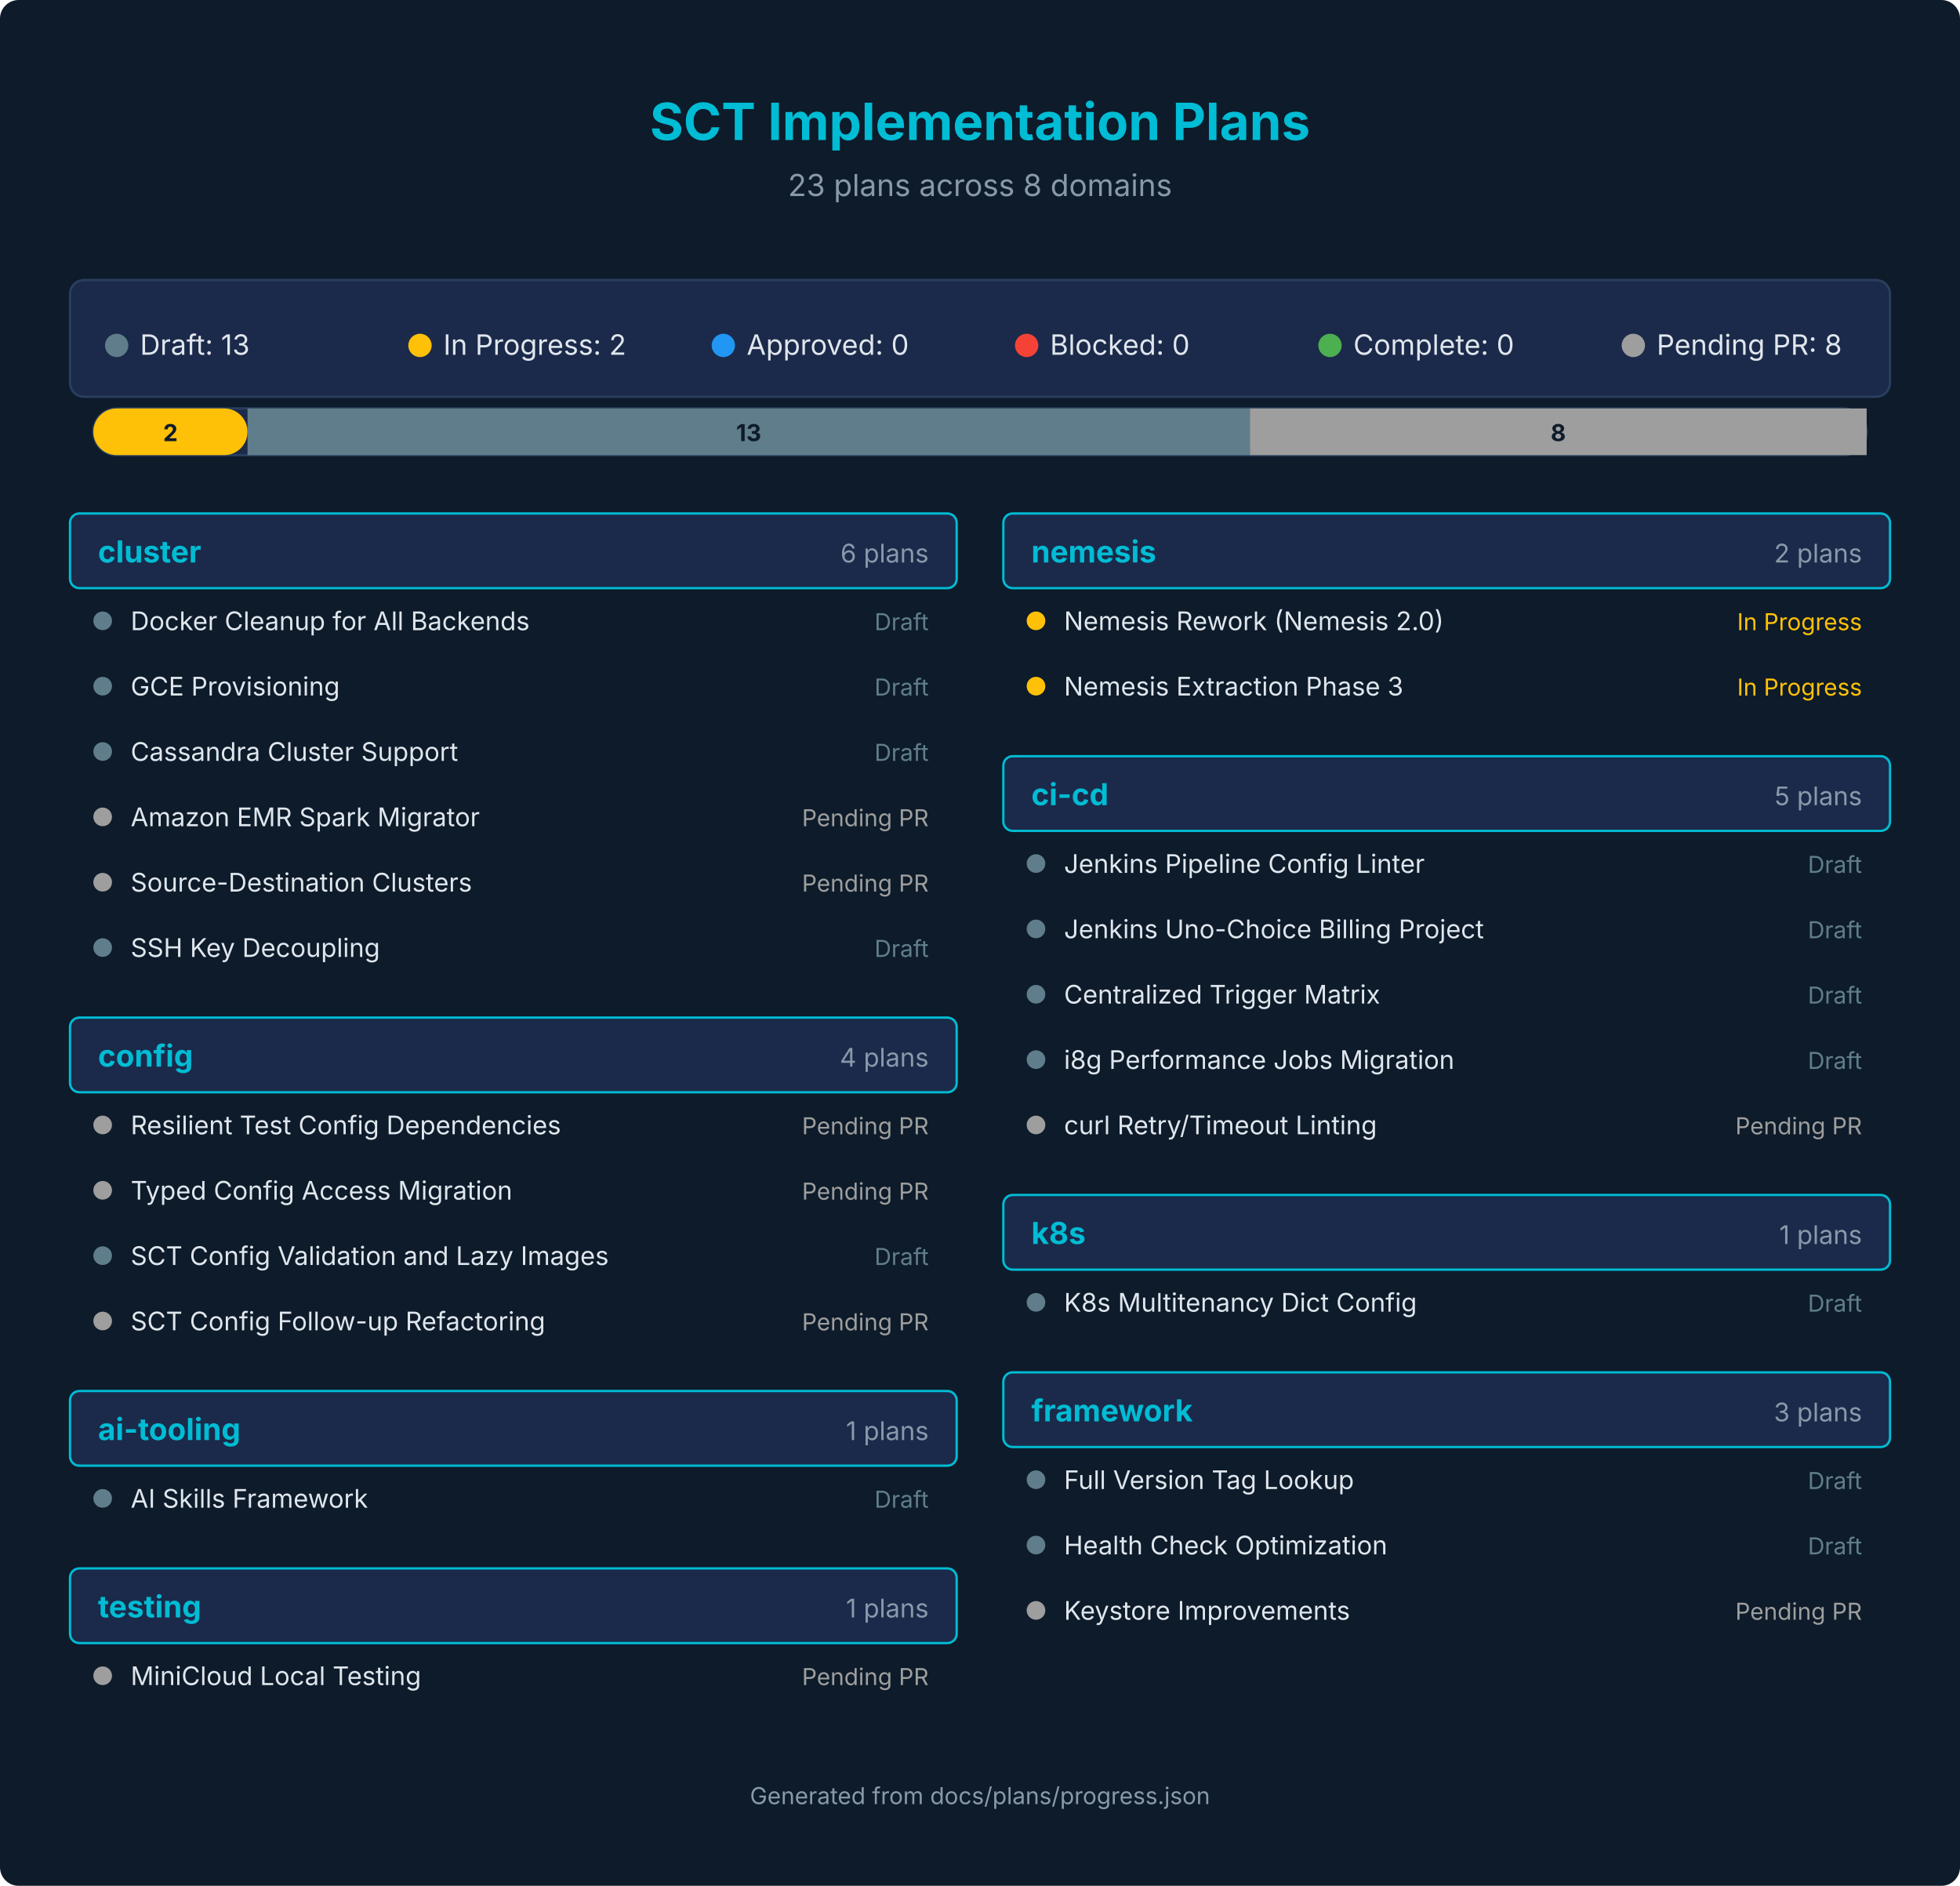
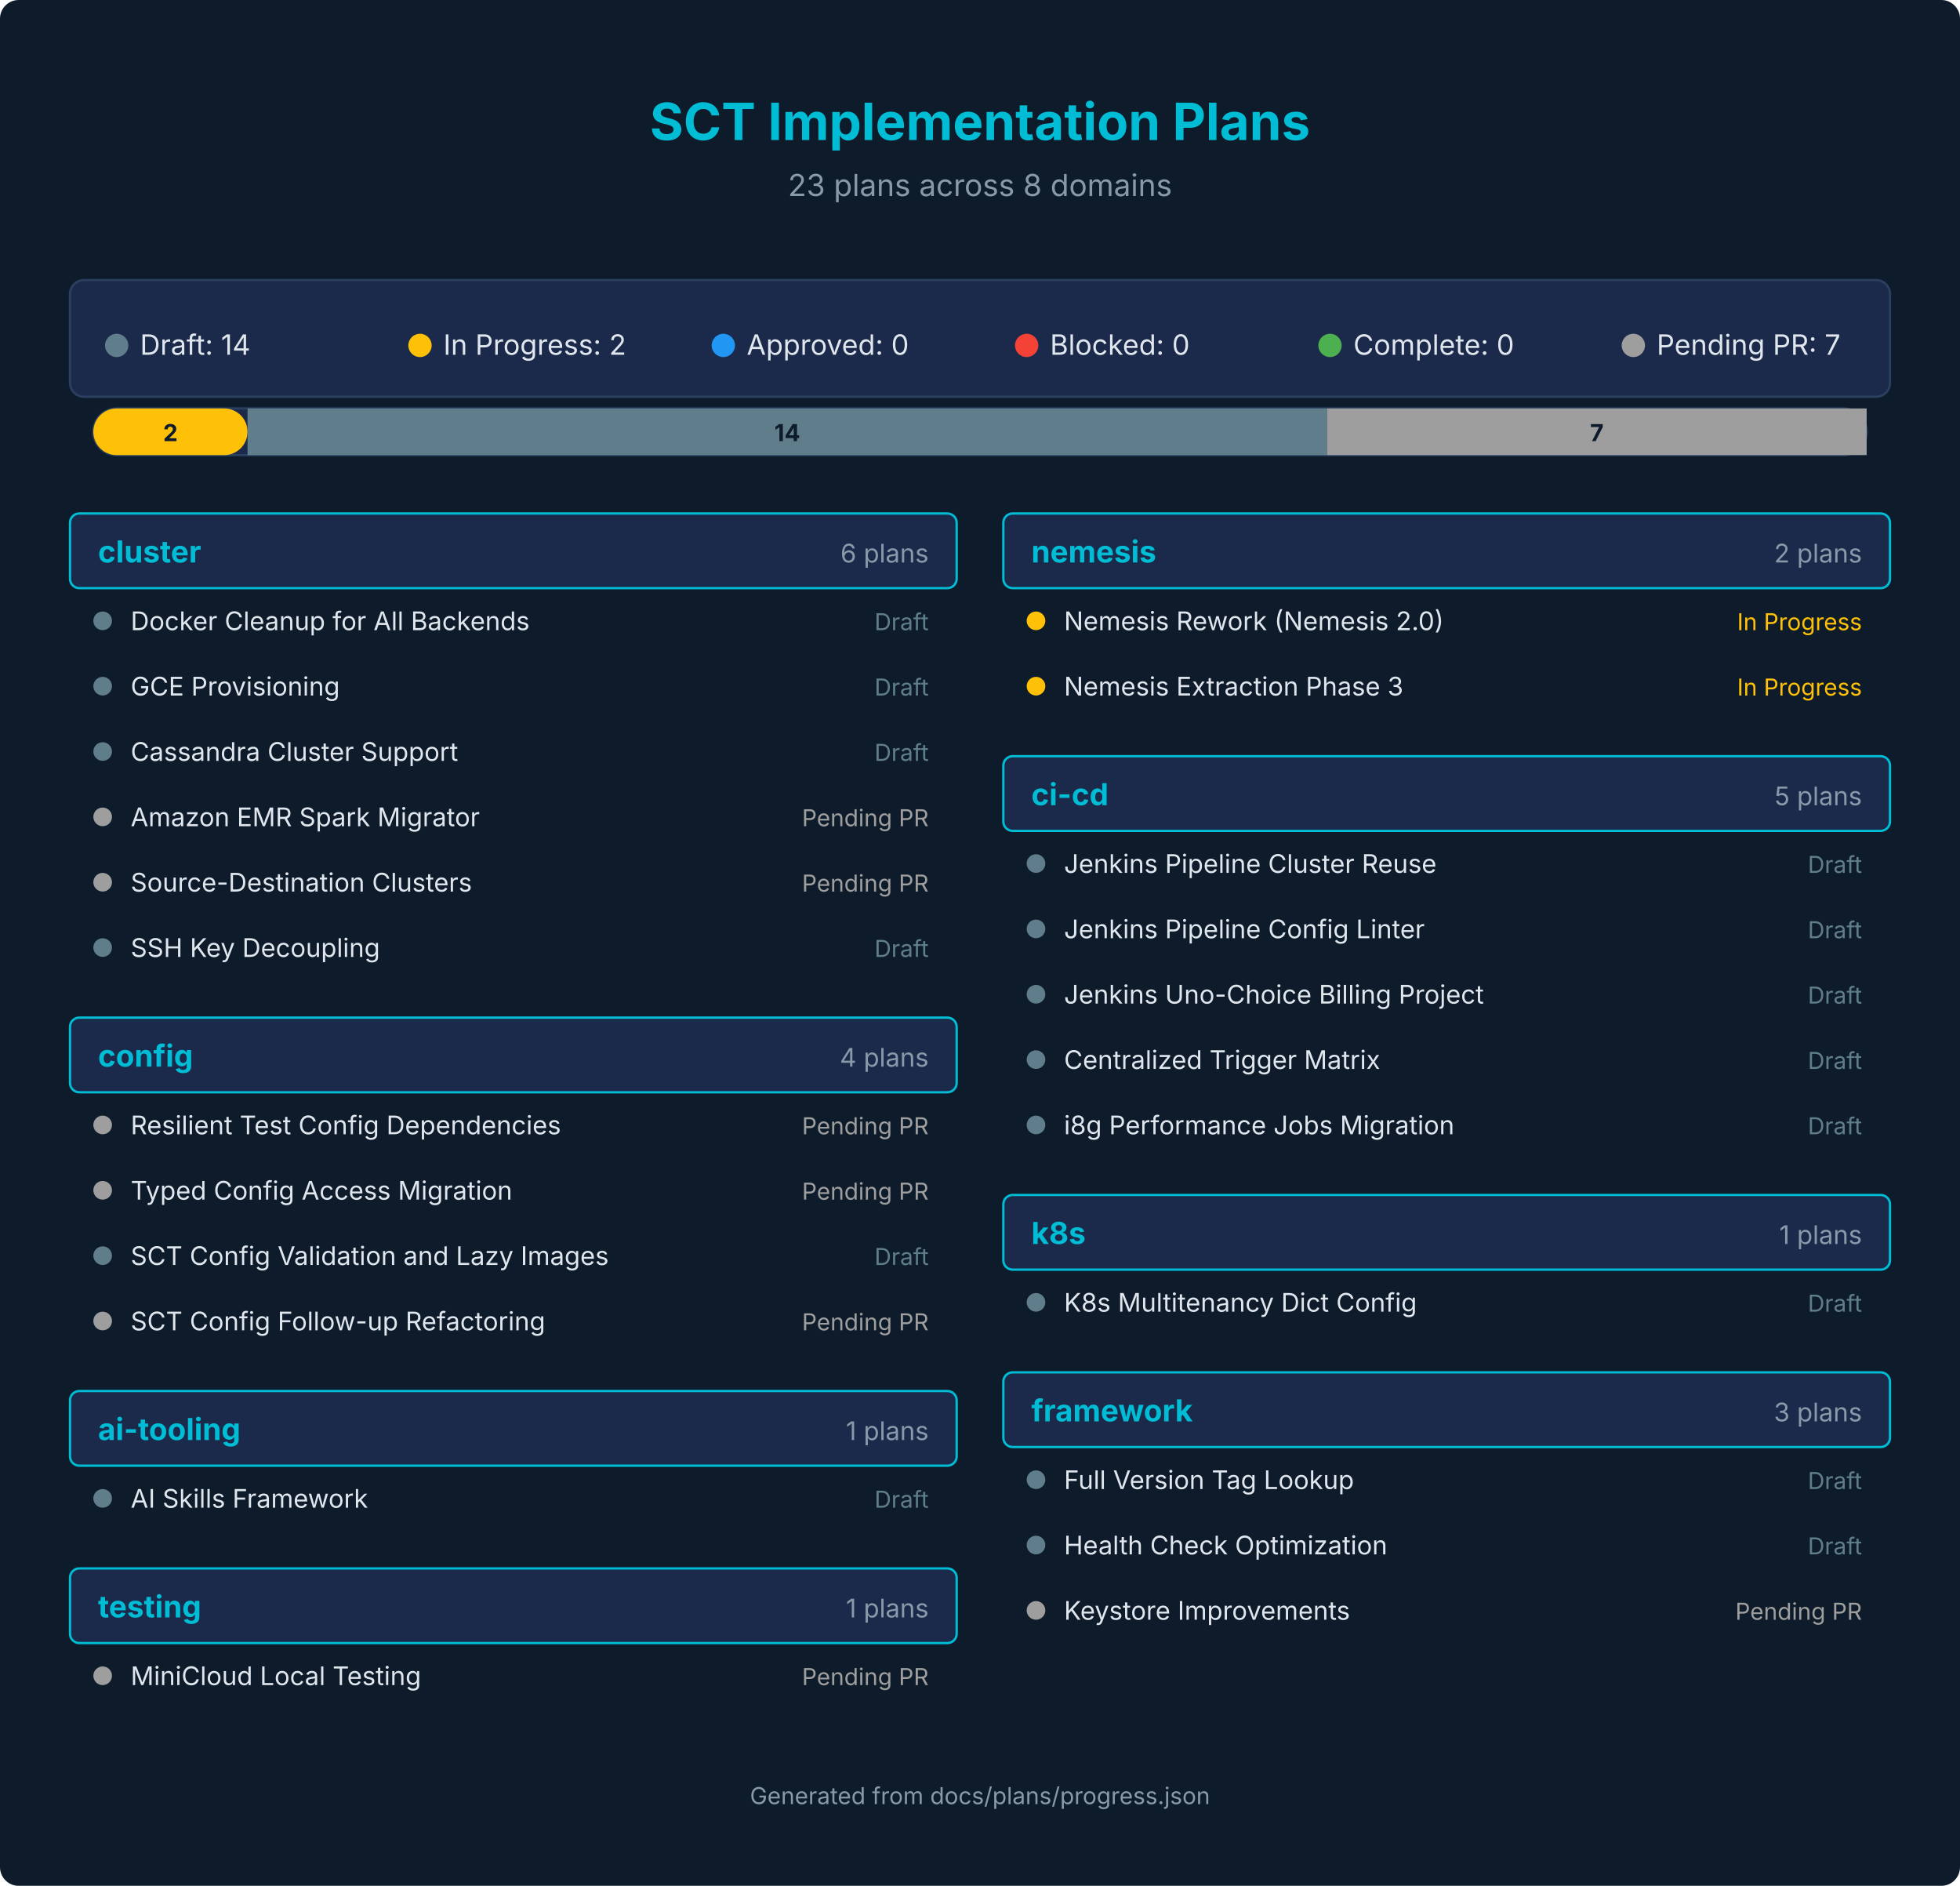
<svg xmlns="http://www.w3.org/2000/svg" width="840" height="808" viewBox="0 0 840 808">
  <rect width="840" height="808" fill="#0D1B2A" rx="8" />
  <text x="420" y="60" text-anchor="middle" font-family="system-ui, -apple-system, sans-serif" font-size="22" font-weight="bold" fill="#00BCD4">SCT Implementation Plans</text>
  <text x="420" y="84" text-anchor="middle" font-family="system-ui, -apple-system, sans-serif" font-size="13" fill="#8899AA">23 plans across 8 domains</text>
  <rect x="30" y="120" width="780" height="50" rx="6" fill="#1B2A4A" stroke="#2A3F5F" stroke-width="1" />
  <circle cx="50" cy="148" r="5" fill="#607D8B" />
-   <text x="60" y="152" font-family="system-ui, -apple-system, sans-serif" font-size="12" fill="#E0E6ED">Draft: 13</text>
+   <text x="60" y="152" font-family="system-ui, -apple-system, sans-serif" font-size="12" fill="#E0E6ED">Draft: 14</text>
  <circle cx="180" cy="148" r="5" fill="#FFC107" />
  <text x="190" y="152" font-family="system-ui, -apple-system, sans-serif" font-size="12" fill="#E0E6ED">In Progress: 2</text>
  <circle cx="310" cy="148" r="5" fill="#2196F3" />
  <text x="320" y="152" font-family="system-ui, -apple-system, sans-serif" font-size="12" fill="#E0E6ED">Approved: 0</text>
  <circle cx="440" cy="148" r="5" fill="#F44336" />
  <text x="450" y="152" font-family="system-ui, -apple-system, sans-serif" font-size="12" fill="#E0E6ED">Blocked: 0</text>
  <circle cx="570" cy="148" r="5" fill="#4CAF50" />
  <text x="580" y="152" font-family="system-ui, -apple-system, sans-serif" font-size="12" fill="#E0E6ED">Complete: 0</text>
  <circle cx="700" cy="148" r="5" fill="#9E9E9E" />
-   <text x="710" y="152" font-family="system-ui, -apple-system, sans-serif" font-size="12" fill="#E0E6ED">Pending PR: 8</text>
+   <text x="710" y="152" font-family="system-ui, -apple-system, sans-serif" font-size="12" fill="#E0E6ED">Pending PR: 7</text>
  <rect x="40" y="175" width="760" height="20" rx="10" fill="#1B2A4A" stroke="#2A3F5F" stroke-width="1" />
  <rect x="40" y="175" width="66.087" height="20" rx="10" fill="#FFC107" />
  <text x="73.043" y="189" text-anchor="middle" font-family="system-ui, -apple-system, sans-serif" font-size="10" font-weight="bold" fill="#0D1B2A">2</text>
-   <rect x="106.087" y="175" width="429.565" height="20" rx="0" fill="#607D8B" />
-   <text x="320.87" y="189" text-anchor="middle" font-family="system-ui, -apple-system, sans-serif" font-size="10" font-weight="bold" fill="#0D1B2A">13</text>
-   <rect x="535.652" y="175" width="264.348" height="20" rx="0" fill="#9E9E9E" />
-   <text x="667.826" y="189" text-anchor="middle" font-family="system-ui, -apple-system, sans-serif" font-size="10" font-weight="bold" fill="#0D1B2A">8</text>
+   <rect x="106.087" y="175" width="462.609" height="20" rx="0" fill="#607D8B" />
+   <text x="337.391" y="189" text-anchor="middle" font-family="system-ui, -apple-system, sans-serif" font-size="10" font-weight="bold" fill="#0D1B2A">14</text>
+   <rect x="568.696" y="175" width="231.304" height="20" rx="0" fill="#9E9E9E" />
+   <text x="684.348" y="189" text-anchor="middle" font-family="system-ui, -apple-system, sans-serif" font-size="10" font-weight="bold" fill="#0D1B2A">7</text>
  <rect x="30" y="220" width="380" height="32" rx="4" fill="#1B2A4A" stroke="#00BCD4" stroke-width="1" />
  <text x="42" y="241" font-family="system-ui, -apple-system, sans-serif" font-size="13" font-weight="bold" fill="#00BCD4">cluster</text>
  <text x="398" y="241" text-anchor="end" font-family="system-ui, -apple-system, sans-serif" font-size="11" fill="#8899AA">6 plans</text>
  <circle cx="44" cy="266" r="4" fill="#607D8B" />
  <text x="56" y="270" font-family="system-ui, -apple-system, sans-serif" font-size="11" fill="#E0E6ED">Docker Cleanup for All Backends</text>
  <text x="398" y="270" text-anchor="end" font-family="system-ui, -apple-system, sans-serif" font-size="10" fill="#607D8B">Draft</text>
  <circle cx="44" cy="294" r="4" fill="#607D8B" />
  <text x="56" y="298" font-family="system-ui, -apple-system, sans-serif" font-size="11" fill="#E0E6ED">GCE Provisioning</text>
  <text x="398" y="298" text-anchor="end" font-family="system-ui, -apple-system, sans-serif" font-size="10" fill="#607D8B">Draft</text>
  <circle cx="44" cy="322" r="4" fill="#607D8B" />
  <text x="56" y="326" font-family="system-ui, -apple-system, sans-serif" font-size="11" fill="#E0E6ED">Cassandra Cluster Support</text>
  <text x="398" y="326" text-anchor="end" font-family="system-ui, -apple-system, sans-serif" font-size="10" fill="#607D8B">Draft</text>
  <circle cx="44" cy="350" r="4" fill="#9E9E9E" />
  <text x="56" y="354" font-family="system-ui, -apple-system, sans-serif" font-size="11" fill="#E0E6ED">Amazon EMR Spark Migrator</text>
  <text x="398" y="354" text-anchor="end" font-family="system-ui, -apple-system, sans-serif" font-size="10" fill="#9E9E9E">Pending PR</text>
  <circle cx="44" cy="378" r="4" fill="#9E9E9E" />
  <text x="56" y="382" font-family="system-ui, -apple-system, sans-serif" font-size="11" fill="#E0E6ED">Source-Destination Clusters</text>
  <text x="398" y="382" text-anchor="end" font-family="system-ui, -apple-system, sans-serif" font-size="10" fill="#9E9E9E">Pending PR</text>
  <circle cx="44" cy="406" r="4" fill="#607D8B" />
  <text x="56" y="410" font-family="system-ui, -apple-system, sans-serif" font-size="11" fill="#E0E6ED">SSH Key Decoupling</text>
  <text x="398" y="410" text-anchor="end" font-family="system-ui, -apple-system, sans-serif" font-size="10" fill="#607D8B">Draft</text>
  <rect x="30" y="436" width="380" height="32" rx="4" fill="#1B2A4A" stroke="#00BCD4" stroke-width="1" />
  <text x="42" y="457" font-family="system-ui, -apple-system, sans-serif" font-size="13" font-weight="bold" fill="#00BCD4">config</text>
  <text x="398" y="457" text-anchor="end" font-family="system-ui, -apple-system, sans-serif" font-size="11" fill="#8899AA">4 plans</text>
  <circle cx="44" cy="482" r="4" fill="#9E9E9E" />
  <text x="56" y="486" font-family="system-ui, -apple-system, sans-serif" font-size="11" fill="#E0E6ED">Resilient Test Config Dependencies</text>
  <text x="398" y="486" text-anchor="end" font-family="system-ui, -apple-system, sans-serif" font-size="10" fill="#9E9E9E">Pending PR</text>
  <circle cx="44" cy="510" r="4" fill="#9E9E9E" />
  <text x="56" y="514" font-family="system-ui, -apple-system, sans-serif" font-size="11" fill="#E0E6ED">Typed Config Access Migration</text>
  <text x="398" y="514" text-anchor="end" font-family="system-ui, -apple-system, sans-serif" font-size="10" fill="#9E9E9E">Pending PR</text>
  <circle cx="44" cy="538" r="4" fill="#607D8B" />
  <text x="56" y="542" font-family="system-ui, -apple-system, sans-serif" font-size="11" fill="#E0E6ED">SCT Config Validation and Lazy Images</text>
  <text x="398" y="542" text-anchor="end" font-family="system-ui, -apple-system, sans-serif" font-size="10" fill="#607D8B">Draft</text>
  <circle cx="44" cy="566" r="4" fill="#9E9E9E" />
  <text x="56" y="570" font-family="system-ui, -apple-system, sans-serif" font-size="11" fill="#E0E6ED">SCT Config Follow-up Refactoring</text>
  <text x="398" y="570" text-anchor="end" font-family="system-ui, -apple-system, sans-serif" font-size="10" fill="#9E9E9E">Pending PR</text>
  <rect x="30" y="596" width="380" height="32" rx="4" fill="#1B2A4A" stroke="#00BCD4" stroke-width="1" />
  <text x="42" y="617" font-family="system-ui, -apple-system, sans-serif" font-size="13" font-weight="bold" fill="#00BCD4">ai-tooling</text>
  <text x="398" y="617" text-anchor="end" font-family="system-ui, -apple-system, sans-serif" font-size="11" fill="#8899AA">1 plans</text>
  <circle cx="44" cy="642" r="4" fill="#607D8B" />
  <text x="56" y="646" font-family="system-ui, -apple-system, sans-serif" font-size="11" fill="#E0E6ED">AI Skills Framework</text>
  <text x="398" y="646" text-anchor="end" font-family="system-ui, -apple-system, sans-serif" font-size="10" fill="#607D8B">Draft</text>
  <rect x="30" y="672" width="380" height="32" rx="4" fill="#1B2A4A" stroke="#00BCD4" stroke-width="1" />
  <text x="42" y="693" font-family="system-ui, -apple-system, sans-serif" font-size="13" font-weight="bold" fill="#00BCD4">testing</text>
  <text x="398" y="693" text-anchor="end" font-family="system-ui, -apple-system, sans-serif" font-size="11" fill="#8899AA">1 plans</text>
  <circle cx="44" cy="718" r="4" fill="#9E9E9E" />
  <text x="56" y="722" font-family="system-ui, -apple-system, sans-serif" font-size="11" fill="#E0E6ED">MiniCloud Local Testing</text>
  <text x="398" y="722" text-anchor="end" font-family="system-ui, -apple-system, sans-serif" font-size="10" fill="#9E9E9E">Pending PR</text>
  <rect x="430" y="220" width="380" height="32" rx="4" fill="#1B2A4A" stroke="#00BCD4" stroke-width="1" />
  <text x="442" y="241" font-family="system-ui, -apple-system, sans-serif" font-size="13" font-weight="bold" fill="#00BCD4">nemesis</text>
  <text x="798" y="241" text-anchor="end" font-family="system-ui, -apple-system, sans-serif" font-size="11" fill="#8899AA">2 plans</text>
  <circle cx="444" cy="266" r="4" fill="#FFC107" />
  <text x="456" y="270" font-family="system-ui, -apple-system, sans-serif" font-size="11" fill="#E0E6ED">Nemesis Rework (Nemesis 2.0)</text>
  <text x="798" y="270" text-anchor="end" font-family="system-ui, -apple-system, sans-serif" font-size="10" fill="#FFC107">In Progress</text>
  <circle cx="444" cy="294" r="4" fill="#FFC107" />
  <text x="456" y="298" font-family="system-ui, -apple-system, sans-serif" font-size="11" fill="#E0E6ED">Nemesis Extraction Phase 3</text>
  <text x="798" y="298" text-anchor="end" font-family="system-ui, -apple-system, sans-serif" font-size="10" fill="#FFC107">In Progress</text>
  <rect x="430" y="324" width="380" height="32" rx="4" fill="#1B2A4A" stroke="#00BCD4" stroke-width="1" />
  <text x="442" y="345" font-family="system-ui, -apple-system, sans-serif" font-size="13" font-weight="bold" fill="#00BCD4">ci-cd</text>
  <text x="798" y="345" text-anchor="end" font-family="system-ui, -apple-system, sans-serif" font-size="11" fill="#8899AA">5 plans</text>
  <circle cx="444" cy="370" r="4" fill="#607D8B" />
-   <text x="456" y="374" font-family="system-ui, -apple-system, sans-serif" font-size="11" fill="#E0E6ED">Jenkins Pipeline Config Linter</text>
+   <text x="456" y="374" font-family="system-ui, -apple-system, sans-serif" font-size="11" fill="#E0E6ED">Jenkins Pipeline Cluster Reuse</text>
  <text x="798" y="374" text-anchor="end" font-family="system-ui, -apple-system, sans-serif" font-size="10" fill="#607D8B">Draft</text>
  <circle cx="444" cy="398" r="4" fill="#607D8B" />
-   <text x="456" y="402" font-family="system-ui, -apple-system, sans-serif" font-size="11" fill="#E0E6ED">Jenkins Uno-Choice Billing Project</text>
+   <text x="456" y="402" font-family="system-ui, -apple-system, sans-serif" font-size="11" fill="#E0E6ED">Jenkins Pipeline Config Linter</text>
  <text x="798" y="402" text-anchor="end" font-family="system-ui, -apple-system, sans-serif" font-size="10" fill="#607D8B">Draft</text>
  <circle cx="444" cy="426" r="4" fill="#607D8B" />
-   <text x="456" y="430" font-family="system-ui, -apple-system, sans-serif" font-size="11" fill="#E0E6ED">Centralized Trigger Matrix</text>
+   <text x="456" y="430" font-family="system-ui, -apple-system, sans-serif" font-size="11" fill="#E0E6ED">Jenkins Uno-Choice Billing Project</text>
  <text x="798" y="430" text-anchor="end" font-family="system-ui, -apple-system, sans-serif" font-size="10" fill="#607D8B">Draft</text>
  <circle cx="444" cy="454" r="4" fill="#607D8B" />
-   <text x="456" y="458" font-family="system-ui, -apple-system, sans-serif" font-size="11" fill="#E0E6ED">i8g Performance Jobs Migration</text>
+   <text x="456" y="458" font-family="system-ui, -apple-system, sans-serif" font-size="11" fill="#E0E6ED">Centralized Trigger Matrix</text>
  <text x="798" y="458" text-anchor="end" font-family="system-ui, -apple-system, sans-serif" font-size="10" fill="#607D8B">Draft</text>
-   <circle cx="444" cy="482" r="4" fill="#9E9E9E" />
-   <text x="456" y="486" font-family="system-ui, -apple-system, sans-serif" font-size="11" fill="#E0E6ED">curl Retry/Timeout Linting</text>
-   <text x="798" y="486" text-anchor="end" font-family="system-ui, -apple-system, sans-serif" font-size="10" fill="#9E9E9E">Pending PR</text>
+   <circle cx="444" cy="482" r="4" fill="#607D8B" />
+   <text x="456" y="486" font-family="system-ui, -apple-system, sans-serif" font-size="11" fill="#E0E6ED">i8g Performance Jobs Migration</text>
+   <text x="798" y="486" text-anchor="end" font-family="system-ui, -apple-system, sans-serif" font-size="10" fill="#607D8B">Draft</text>
  <rect x="430" y="512" width="380" height="32" rx="4" fill="#1B2A4A" stroke="#00BCD4" stroke-width="1" />
  <text x="442" y="533" font-family="system-ui, -apple-system, sans-serif" font-size="13" font-weight="bold" fill="#00BCD4">k8s</text>
  <text x="798" y="533" text-anchor="end" font-family="system-ui, -apple-system, sans-serif" font-size="11" fill="#8899AA">1 plans</text>
  <circle cx="444" cy="558" r="4" fill="#607D8B" />
  <text x="456" y="562" font-family="system-ui, -apple-system, sans-serif" font-size="11" fill="#E0E6ED">K8s Multitenancy Dict Config</text>
  <text x="798" y="562" text-anchor="end" font-family="system-ui, -apple-system, sans-serif" font-size="10" fill="#607D8B">Draft</text>
  <rect x="430" y="588" width="380" height="32" rx="4" fill="#1B2A4A" stroke="#00BCD4" stroke-width="1" />
  <text x="442" y="609" font-family="system-ui, -apple-system, sans-serif" font-size="13" font-weight="bold" fill="#00BCD4">framework</text>
  <text x="798" y="609" text-anchor="end" font-family="system-ui, -apple-system, sans-serif" font-size="11" fill="#8899AA">3 plans</text>
  <circle cx="444" cy="634" r="4" fill="#607D8B" />
  <text x="456" y="638" font-family="system-ui, -apple-system, sans-serif" font-size="11" fill="#E0E6ED">Full Version Tag Lookup</text>
  <text x="798" y="638" text-anchor="end" font-family="system-ui, -apple-system, sans-serif" font-size="10" fill="#607D8B">Draft</text>
  <circle cx="444" cy="662" r="4" fill="#607D8B" />
  <text x="456" y="666" font-family="system-ui, -apple-system, sans-serif" font-size="11" fill="#E0E6ED">Health Check Optimization</text>
  <text x="798" y="666" text-anchor="end" font-family="system-ui, -apple-system, sans-serif" font-size="10" fill="#607D8B">Draft</text>
  <circle cx="444" cy="690" r="4" fill="#9E9E9E" />
  <text x="456" y="694" font-family="system-ui, -apple-system, sans-serif" font-size="11" fill="#E0E6ED">Keystore Improvements</text>
  <text x="798" y="694" text-anchor="end" font-family="system-ui, -apple-system, sans-serif" font-size="10" fill="#9E9E9E">Pending PR</text>
  <text x="420" y="773" text-anchor="middle" font-family="system-ui, -apple-system, sans-serif" font-size="10" fill="#8899AA">Generated from docs/plans/progress.json</text>
</svg>
